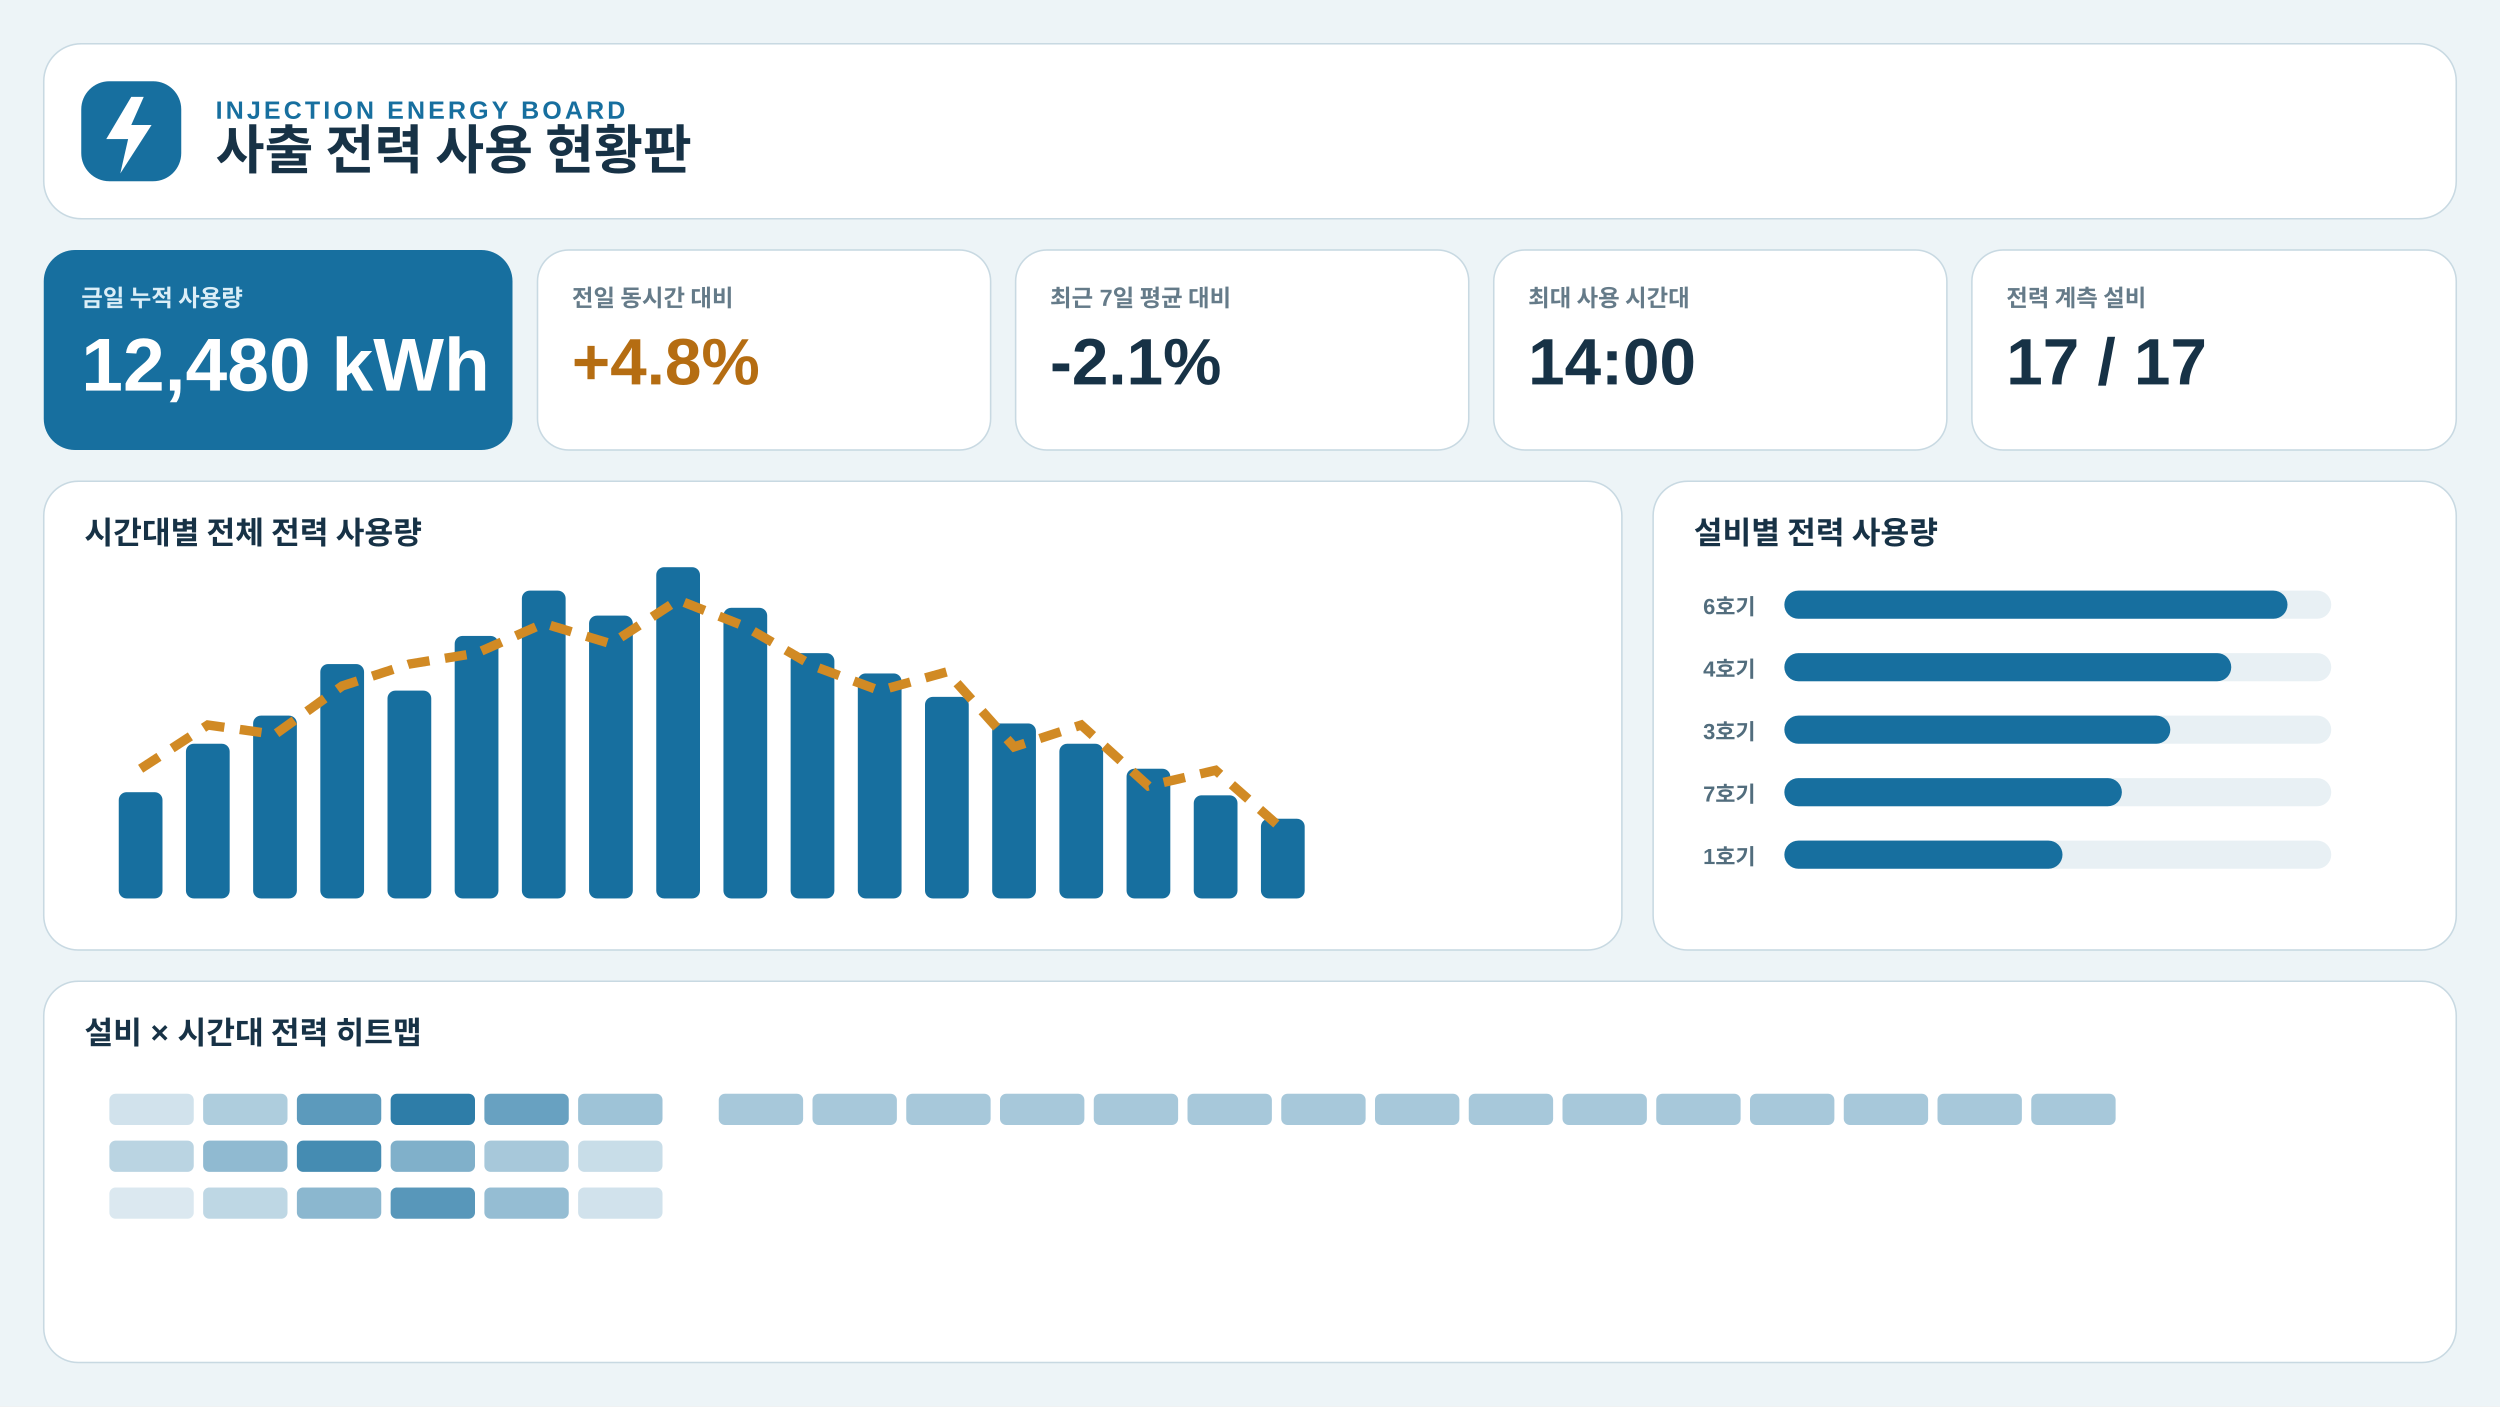
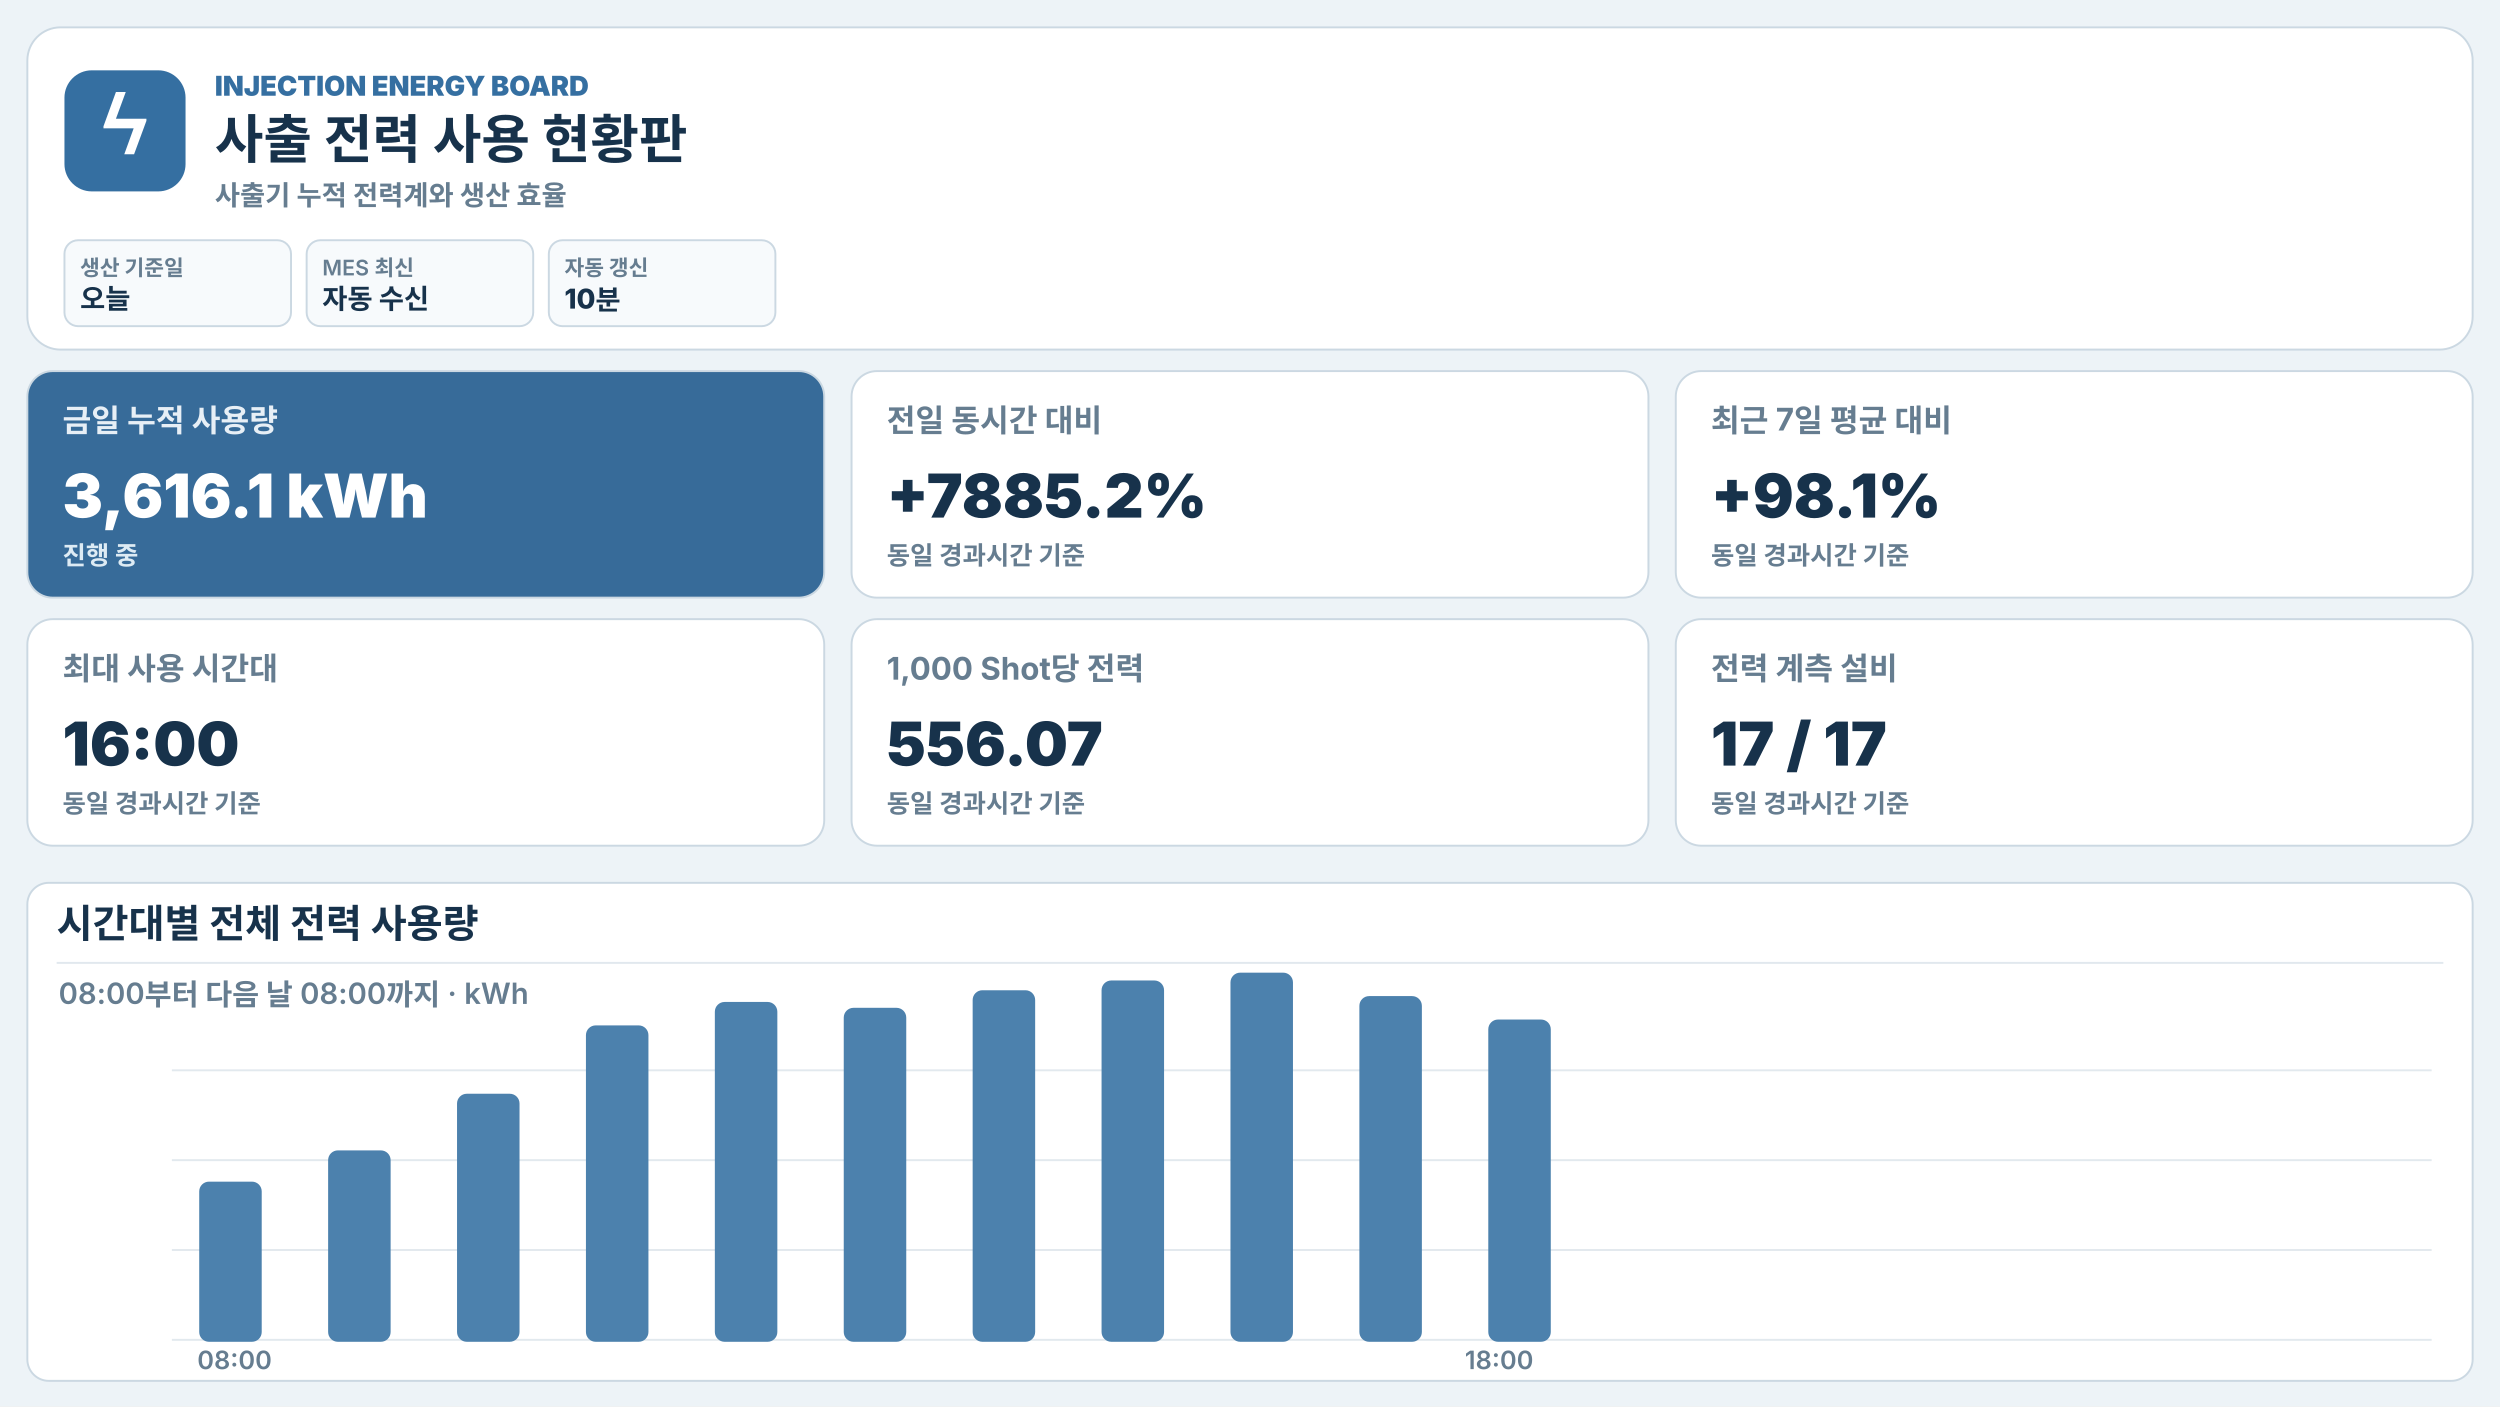
- <svg xmlns="http://www.w3.org/2000/svg" width="1600" height="900" viewBox="0 0 1600 900" role="img" aria-labelledby="title desc">
-   <rect width="1600" height="900" fill="#edf4f7" />
-   <rect x="28" y="28" width="1544" height="112" rx="24" fill="#ffffff" stroke="#c8d9e2" />
-   <rect x="52" y="52" width="64" height="64" rx="18" fill="#176f9f" />
-   <path d="M84 62 68 89h14l-5 22 20-31H84l8-18z" fill="#ffffff" />
-   <text x="138" y="76" fill="#176f9f" font-family="Arial,sans-serif" font-size="16" font-weight="700" letter-spacing="2">INJECTION ENERGY BOARD</text>
-   <text x="138" y="108" fill="#173246" font-family="Arial,sans-serif" font-size="34" font-weight="800">사출 전력 사용 현황판</text>
-   <g font-family="Arial,sans-serif">
-     <g transform="translate(28 160)">
-       <rect width="300" height="128" rx="20" fill="#176f9f" />
-       <text x="24" y="36" fill="#dbeef7" font-size="15" font-weight="700">금일 누적 사용량</text>
-       <text x="24" y="90" fill="#ffffff" font-size="48" font-weight="800">12,480 kWh</text>
-     </g>
-     <g transform="translate(344 160)">
-       <rect width="290" height="128" rx="20" fill="#ffffff" stroke="#c8d9e2" />
-       <text x="22" y="36" fill="#657b89" font-size="15" font-weight="700">전일 동시간 대비</text>
-       <text x="22" y="86" fill="#b56d12" font-size="42" font-weight="800">+4.8%</text>
-     </g>
-     <g transform="translate(650 160)">
-       <rect width="290" height="128" rx="20" fill="#ffffff" stroke="#c8d9e2" />
-       <text x="22" y="36" fill="#657b89" font-size="15" font-weight="700">최근 7일 평균 대비</text>
-       <text x="22" y="86" fill="#173246" font-size="42" font-weight="800">-2.1%</text>
-     </g>
-     <g transform="translate(956 160)">
-       <rect width="290" height="128" rx="20" fill="#ffffff" stroke="#c8d9e2" />
-       <text x="22" y="36" fill="#657b89" font-size="15" font-weight="700">최대 사용 시간대</text>
-       <text x="22" y="86" fill="#173246" font-size="42" font-weight="800">14:00</text>
-     </g>
-     <g transform="translate(1262 160)">
-       <rect width="310" height="128" rx="20" fill="#ffffff" stroke="#c8d9e2" />
-       <text x="22" y="36" fill="#657b89" font-size="15" font-weight="700">전력 계측 설비</text>
-       <text x="22" y="86" fill="#173246" font-size="42" font-weight="800">17 / 17</text>
-     </g>
-   </g>
-   <rect x="28" y="308" width="1010" height="300" rx="22" fill="#ffffff" stroke="#c8d9e2" />
-   <text x="54" y="348" fill="#173246" font-family="Arial,sans-serif" font-size="20" font-weight="800">시간대별 전체 전력 사용량</text>
-   <g fill="#176f9f">
-     <rect x="76" y="507" width="28" height="68" rx="5" />
-     <rect x="119" y="476" width="28" height="99" rx="5" />
-     <rect x="162" y="458" width="28" height="117" rx="5" />
-     <rect x="205" y="425" width="28" height="150" rx="5" />
-     <rect x="248" y="442" width="28" height="133" rx="5" />
-     <rect x="291" y="407" width="28" height="168" rx="5" />
-     <rect x="334" y="378" width="28" height="197" rx="5" />
-     <rect x="377" y="394" width="28" height="181" rx="5" />
-     <rect x="420" y="363" width="28" height="212" rx="5" />
-     <rect x="463" y="389" width="28" height="186" rx="5" />
-     <rect x="506" y="418" width="28" height="157" rx="5" />
-     <rect x="549" y="431" width="28" height="144" rx="5" />
-     <rect x="592" y="446" width="28" height="129" rx="5" />
-     <rect x="635" y="463" width="28" height="112" rx="5" />
-     <rect x="678" y="476" width="28" height="99" rx="5" />
-     <rect x="721" y="492" width="28" height="83" rx="5" />
-     <rect x="764" y="509" width="28" height="66" rx="5" />
-     <rect x="807" y="524" width="28" height="51" rx="5" />
-   </g>
-   <polyline points="90,492 133,464 176,470 219,439 262,425 305,418 348,399 391,412 434,384 477,401 520,426 563,442 606,430 649,478 692,464 735,503 778,493 821,531" fill="none" stroke="#d18a24" stroke-width="6" stroke-dasharray="14 10" />
-   <rect x="1058" y="308" width="514" height="300" rx="22" fill="#ffffff" stroke="#c8d9e2" />
-   <text x="1084" y="348" fill="#173246" font-family="Arial,sans-serif" font-size="20" font-weight="800">설비별 전력 사용량</text>
-   <g font-family="Arial,sans-serif" font-size="14" font-weight="700" fill="#526d7d">
-     <text x="1090" y="393">6호기</text>
-     <rect x="1142" y="378" width="350" height="18" rx="9" fill="#e8f0f4" />
-     <rect x="1142" y="378" width="322" height="18" rx="9" fill="#176f9f" />
-     <text x="1090" y="433">4호기</text>
-     <rect x="1142" y="418" width="350" height="18" rx="9" fill="#e8f0f4" />
-     <rect x="1142" y="418" width="286" height="18" rx="9" fill="#176f9f" />
-     <text x="1090" y="473">3호기</text>
-     <rect x="1142" y="458" width="350" height="18" rx="9" fill="#e8f0f4" />
-     <rect x="1142" y="458" width="247" height="18" rx="9" fill="#176f9f" />
-     <text x="1090" y="513">7호기</text>
-     <rect x="1142" y="498" width="350" height="18" rx="9" fill="#e8f0f4" />
-     <rect x="1142" y="498" width="216" height="18" rx="9" fill="#176f9f" />
-     <text x="1090" y="553">1호기</text>
-     <rect x="1142" y="538" width="350" height="18" rx="9" fill="#e8f0f4" />
-     <rect x="1142" y="538" width="178" height="18" rx="9" fill="#176f9f" />
-   </g>
-   <rect x="28" y="628" width="1544" height="244" rx="22" fill="#ffffff" stroke="#c8d9e2" />
-   <text x="54" y="668" fill="#173246" font-family="Arial,sans-serif" font-size="20" font-weight="800">설비 × 시간대 전력 히트맵</text>
-   <g transform="translate(70 700)">
-     <g fill="#176f9f">
-       <rect x="0" y="0" width="54" height="20" rx="4" opacity=".2" />
-       <rect x="60" y="0" width="54" height="20" rx="4" opacity=".35" />
-       <rect x="120" y="0" width="54" height="20" rx="4" opacity=".7" />
-       <rect x="180" y="0" width="54" height="20" rx="4" opacity=".9" />
-       <rect x="240" y="0" width="54" height="20" rx="4" opacity=".65" />
-       <rect x="300" y="0" width="54" height="20" rx="4" opacity=".42" />
-       <rect x="0" y="30" width="54" height="20" rx="4" opacity=".3" />
-       <rect x="60" y="30" width="54" height="20" rx="4" opacity=".48" />
-       <rect x="120" y="30" width="54" height="20" rx="4" opacity=".8" />
-       <rect x="180" y="30" width="54" height="20" rx="4" opacity=".55" />
-       <rect x="240" y="30" width="54" height="20" rx="4" opacity=".38" />
-       <rect x="300" y="30" width="54" height="20" rx="4" opacity=".24" />
-       <rect x="0" y="60" width="54" height="20" rx="4" opacity=".16" />
-       <rect x="60" y="60" width="54" height="20" rx="4" opacity=".28" />
-       <rect x="120" y="60" width="54" height="20" rx="4" opacity=".5" />
-       <rect x="180" y="60" width="54" height="20" rx="4" opacity=".72" />
-       <rect x="240" y="60" width="54" height="20" rx="4" opacity=".46" />
-       <rect x="300" y="60" width="54" height="20" rx="4" opacity=".2" />
-     </g>
-     <g transform="translate(390 0)" fill="#176f9f" opacity=".38">
-       <rect x="0" width="54" height="20" rx="4" />
-       <rect x="60" width="54" height="20" rx="4" />
-       <rect x="120" width="54" height="20" rx="4" />
-       <rect x="180" width="54" height="20" rx="4" />
-       <rect x="240" width="54" height="20" rx="4" />
-       <rect x="300" width="54" height="20" rx="4" />
-       <rect x="360" width="54" height="20" rx="4" />
-       <rect x="420" width="54" height="20" rx="4" />
-       <rect x="480" width="54" height="20" rx="4" />
-       <rect x="540" width="54" height="20" rx="4" />
-       <rect x="600" width="54" height="20" rx="4" />
-       <rect x="660" width="54" height="20" rx="4" />
-       <rect x="720" width="54" height="20" rx="4" />
-       <rect x="780" width="54" height="20" rx="4" />
-       <rect x="840" width="54" height="20" rx="4" />
-     </g>
-   </g>
+ <svg xmlns="http://www.w3.org/2000/svg" width="1280" height="720" viewBox="0 0 1280 720" role="img" aria-labelledby="title desc">
+   <rect width="1280" height="720" fill="#edf3f7" />
+   <rect x="14" y="14" width="1252" height="165" rx="17" fill="#fff" stroke="#cbd8e2" stroke-width="1" />
+   <rect x="33" y="36" width="62" height="62" rx="14" fill="#356fa1" stroke="none" stroke-width="1" />
+   <text x="64" y="79" fill="#fff" font-family="Inter, Noto Sans KR, Noto Sans SC, Arial, sans-serif" font-size="44" font-weight="700" text-anchor="middle">ϟ</text>
+   <text x="110" y="49" fill="#356fa1" font-family="Inter, Noto Sans KR, Noto Sans SC, Arial, sans-serif" font-size="14" font-weight="900" text-anchor="start">INJECTION ENERGY BOARD</text>
+   <text x="110" y="81" fill="#17324b" font-family="Inter, Noto Sans KR, Noto Sans SC, Arial, sans-serif" font-size="27" font-weight="900" text-anchor="start">사출 전력 사용 현황판</text>
+   <text x="110" y="105" fill="#667d90" font-family="Inter, Noto Sans KR, Noto Sans SC, Arial, sans-serif" font-size="14" font-weight="600" text-anchor="start">사출기 누적 전력계와 생산 효율</text>
+   <rect x="33" y="123" width="116" height="44" rx="7" fill="#f7fafc" stroke="#cbd8e2" stroke-width="1" />
+   <text x="41" y="141" fill="#667d90" font-family="Inter, Noto Sans KR, Noto Sans SC, Arial, sans-serif" font-size="11" font-weight="600" text-anchor="start">생산 기준일</text>
+   <text x="41" y="158" fill="#17324b" font-family="Inter, Noto Sans KR, Noto Sans SC, Arial, sans-serif" font-size="14" font-weight="800" text-anchor="start">오늘</text>
+   <rect x="157" y="123" width="116" height="44" rx="7" fill="#f7fafc" stroke="#cbd8e2" stroke-width="1" />
+   <text x="165" y="141" fill="#667d90" font-family="Inter, Noto Sans KR, Noto Sans SC, Arial, sans-serif" font-size="11" font-weight="600" text-anchor="start">MES 최신</text>
+   <text x="165" y="158" fill="#17324b" font-family="Inter, Noto Sans KR, Noto Sans SC, Arial, sans-serif" font-size="14" font-weight="800" text-anchor="start">자동 수신</text>
+   <rect x="281" y="123" width="116" height="44" rx="7" fill="#f7fafc" stroke="#cbd8e2" stroke-width="1" />
+   <text x="289" y="141" fill="#667d90" font-family="Inter, Noto Sans KR, Noto Sans SC, Arial, sans-serif" font-size="11" font-weight="600" text-anchor="start">자동 갱신</text>
+   <text x="289" y="158" fill="#17324b" font-family="Inter, Noto Sans KR, Noto Sans SC, Arial, sans-serif" font-size="14" font-weight="800" text-anchor="start">10분</text>
+   <rect x="14" y="190" width="408" height="116" rx="13" fill="#376b99" stroke="#cbd8e2" stroke-width="1" />
+   <text x="32" y="221" fill="#e7eff6" font-family="Inter, Noto Sans KR, Noto Sans SC, Arial, sans-serif" font-size="16" font-weight="750" text-anchor="start">금일 누적 사용량</text>
+   <text x="32" y="265" fill="#fff" font-family="Inter, Noto Sans KR, Noto Sans SC, Arial, sans-serif" font-size="31" font-weight="850" text-anchor="start">3,616.1 kWh</text>
+   <text x="32" y="289" fill="#ddebf4" font-family="Inter, Noto Sans KR, Noto Sans SC, Arial, sans-serif" font-size="13" font-weight="600" text-anchor="start">진행 중</text>
+   <rect x="436" y="190" width="408" height="116" rx="13" fill="#fff" stroke="#cbd8e2" stroke-width="1" />
+   <text x="454" y="221" fill="#667d90" font-family="Inter, Noto Sans KR, Noto Sans SC, Arial, sans-serif" font-size="16" font-weight="750" text-anchor="start">전일 동시간 대비</text>
+   <text x="454" y="265" fill="#17324b" font-family="Inter, Noto Sans KR, Noto Sans SC, Arial, sans-serif" font-size="31" font-weight="850" text-anchor="start">+7885.2%</text>
+   <text x="454" y="289" fill="#667d90" font-family="Inter, Noto Sans KR, Noto Sans SC, Arial, sans-serif" font-size="13" font-weight="600" text-anchor="start">동일 경과시간 기준</text>
+   <rect x="858" y="190" width="408" height="116" rx="13" fill="#fff" stroke="#cbd8e2" stroke-width="1" />
+   <text x="876" y="221" fill="#667d90" font-family="Inter, Noto Sans KR, Noto Sans SC, Arial, sans-serif" font-size="16" font-weight="750" text-anchor="start">최근 7일 평균 대비</text>
+   <text x="876" y="265" fill="#17324b" font-family="Inter, Noto Sans KR, Noto Sans SC, Arial, sans-serif" font-size="31" font-weight="850" text-anchor="start">+98.1%</text>
+   <text x="876" y="289" fill="#667d90" font-family="Inter, Noto Sans KR, Noto Sans SC, Arial, sans-serif" font-size="13" font-weight="600" text-anchor="start">동일 경과시간 기준</text>
+   <rect x="14" y="317" width="408" height="116" rx="13" fill="#fff" stroke="#cbd8e2" stroke-width="1" />
+   <text x="32" y="348" fill="#667d90" font-family="Inter, Noto Sans KR, Noto Sans SC, Arial, sans-serif" font-size="16" font-weight="750" text-anchor="start">최대 사용 시간대</text>
+   <text x="32" y="392" fill="#17324b" font-family="Inter, Noto Sans KR, Noto Sans SC, Arial, sans-serif" font-size="31" font-weight="850" text-anchor="start">16:00</text>
+   <text x="32" y="416" fill="#667d90" font-family="Inter, Noto Sans KR, Noto Sans SC, Arial, sans-serif" font-size="13" font-weight="600" text-anchor="start">동일 경과시간 기준</text>
+   <rect x="436" y="317" width="408" height="116" rx="13" fill="#fff" stroke="#cbd8e2" stroke-width="1" />
+   <text x="454" y="348" fill="#667d90" font-family="Inter, Noto Sans KR, Noto Sans SC, Arial, sans-serif" font-size="16" font-weight="750" text-anchor="start">1,000 Shot당 전력</text>
+   <text x="454" y="392" fill="#17324b" font-family="Inter, Noto Sans KR, Noto Sans SC, Arial, sans-serif" font-size="31" font-weight="850" text-anchor="start">556.07</text>
+   <text x="454" y="416" fill="#667d90" font-family="Inter, Noto Sans KR, Noto Sans SC, Arial, sans-serif" font-size="13" font-weight="600" text-anchor="start">동일 경과시간 기준</text>
+   <rect x="858" y="317" width="408" height="116" rx="13" fill="#fff" stroke="#cbd8e2" stroke-width="1" />
+   <text x="876" y="348" fill="#667d90" font-family="Inter, Noto Sans KR, Noto Sans SC, Arial, sans-serif" font-size="16" font-weight="750" text-anchor="start">전력 계측 설비</text>
+   <text x="876" y="392" fill="#17324b" font-family="Inter, Noto Sans KR, Noto Sans SC, Arial, sans-serif" font-size="31" font-weight="850" text-anchor="start">17 / 17</text>
+   <text x="876" y="416" fill="#667d90" font-family="Inter, Noto Sans KR, Noto Sans SC, Arial, sans-serif" font-size="13" font-weight="600" text-anchor="start">동일 경과시간 기준</text>
+   <rect x="14" y="452" width="1252" height="255" rx="11" fill="#fff" stroke="#cbd8e2" stroke-width="1" />
+   <text x="29" y="480" fill="#17324b" font-family="Inter, Noto Sans KR, Noto Sans SC, Arial, sans-serif" font-size="20" font-weight="850" text-anchor="start">시간대별 전체 전력 사용량</text>
+   <path d="M29 493 L1251 493" fill="none" stroke="#e1e8ee" stroke-width="1" />
+   <text x="30" y="514" fill="#667d90" font-family="Inter, Noto Sans KR, Noto Sans SC, Arial, sans-serif" font-size="15" font-weight="600" text-anchor="start">08:00부터 다음 날 08:00까지 · kWh</text>
+   <path d="M88 548 L1245 548" fill="none" stroke="#e2e9ee" stroke-width="1" />
+   <path d="M88 594 L1245 594" fill="none" stroke="#e2e9ee" stroke-width="1" />
+   <path d="M88 640 L1245 640" fill="none" stroke="#e2e9ee" stroke-width="1" />
+   <path d="M88 686 L1245 686" fill="none" stroke="#e2e9ee" stroke-width="1" />
+   <rect x="102" y="605" width="32" height="82" rx="5" fill="#4c81ad" stroke="none" stroke-width="1" />
+   <rect x="168" y="589" width="32" height="98" rx="5" fill="#4c81ad" stroke="none" stroke-width="1" />
+   <rect x="234" y="560" width="32" height="127" rx="5" fill="#4c81ad" stroke="none" stroke-width="1" />
+   <rect x="300" y="525" width="32" height="162" rx="5" fill="#4c81ad" stroke="none" stroke-width="1" />
+   <rect x="366" y="513" width="32" height="174" rx="5" fill="#4c81ad" stroke="none" stroke-width="1" />
+   <rect x="432" y="516" width="32" height="171" rx="5" fill="#4c81ad" stroke="none" stroke-width="1" />
+   <rect x="498" y="507" width="32" height="180" rx="5" fill="#4c81ad" stroke="none" stroke-width="1" />
+   <rect x="564" y="502" width="32" height="185" rx="5" fill="#4c81ad" stroke="none" stroke-width="1" />
+   <rect x="630" y="498" width="32" height="189" rx="5" fill="#4c81ad" stroke="none" stroke-width="1" />
+   <rect x="696" y="510" width="32" height="177" rx="5" fill="#4c81ad" stroke="none" stroke-width="1" />
+   <rect x="762" y="522" width="32" height="165" rx="5" fill="#4c81ad" stroke="none" stroke-width="1" />
+   <text x="101" y="701" fill="#667d90" font-family="Inter, Noto Sans KR, Noto Sans SC, Arial, sans-serif" font-size="13" font-weight="600" text-anchor="start">08:00</text>
+   <text x="750" y="701" fill="#667d90" font-family="Inter, Noto Sans KR, Noto Sans SC, Arial, sans-serif" font-size="13" font-weight="600" text-anchor="start">18:00</text>
</svg>
